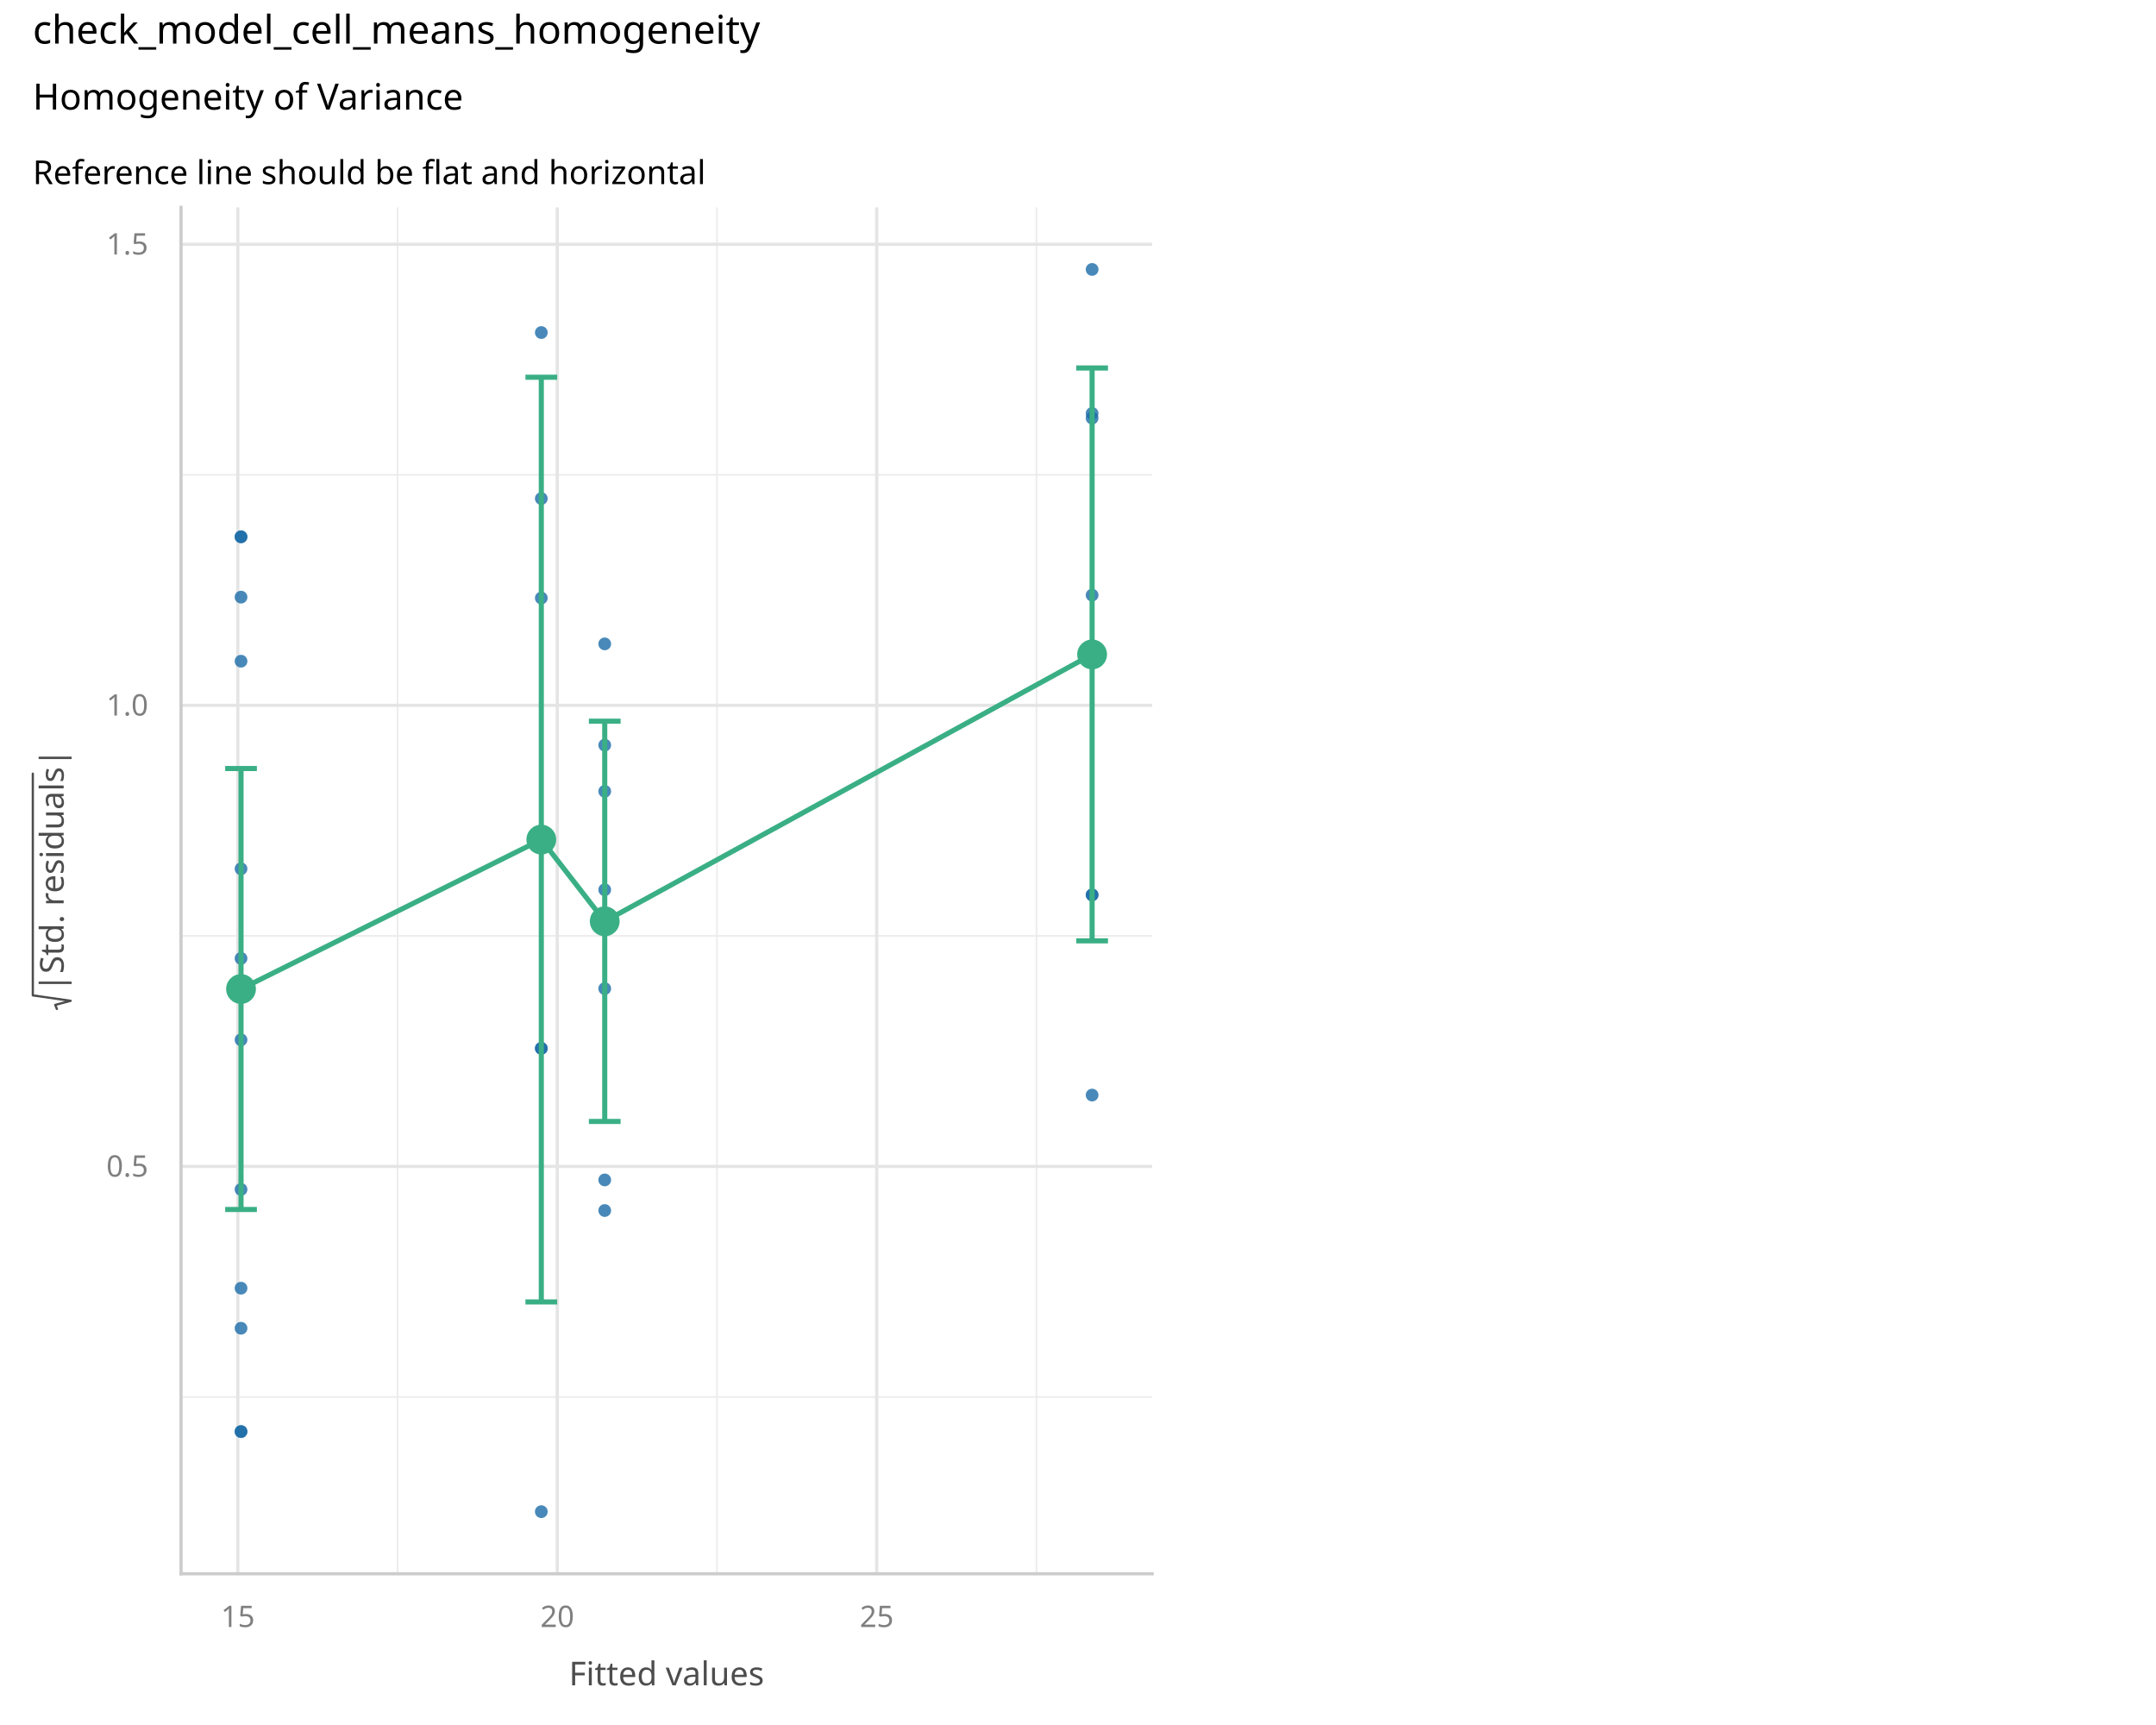
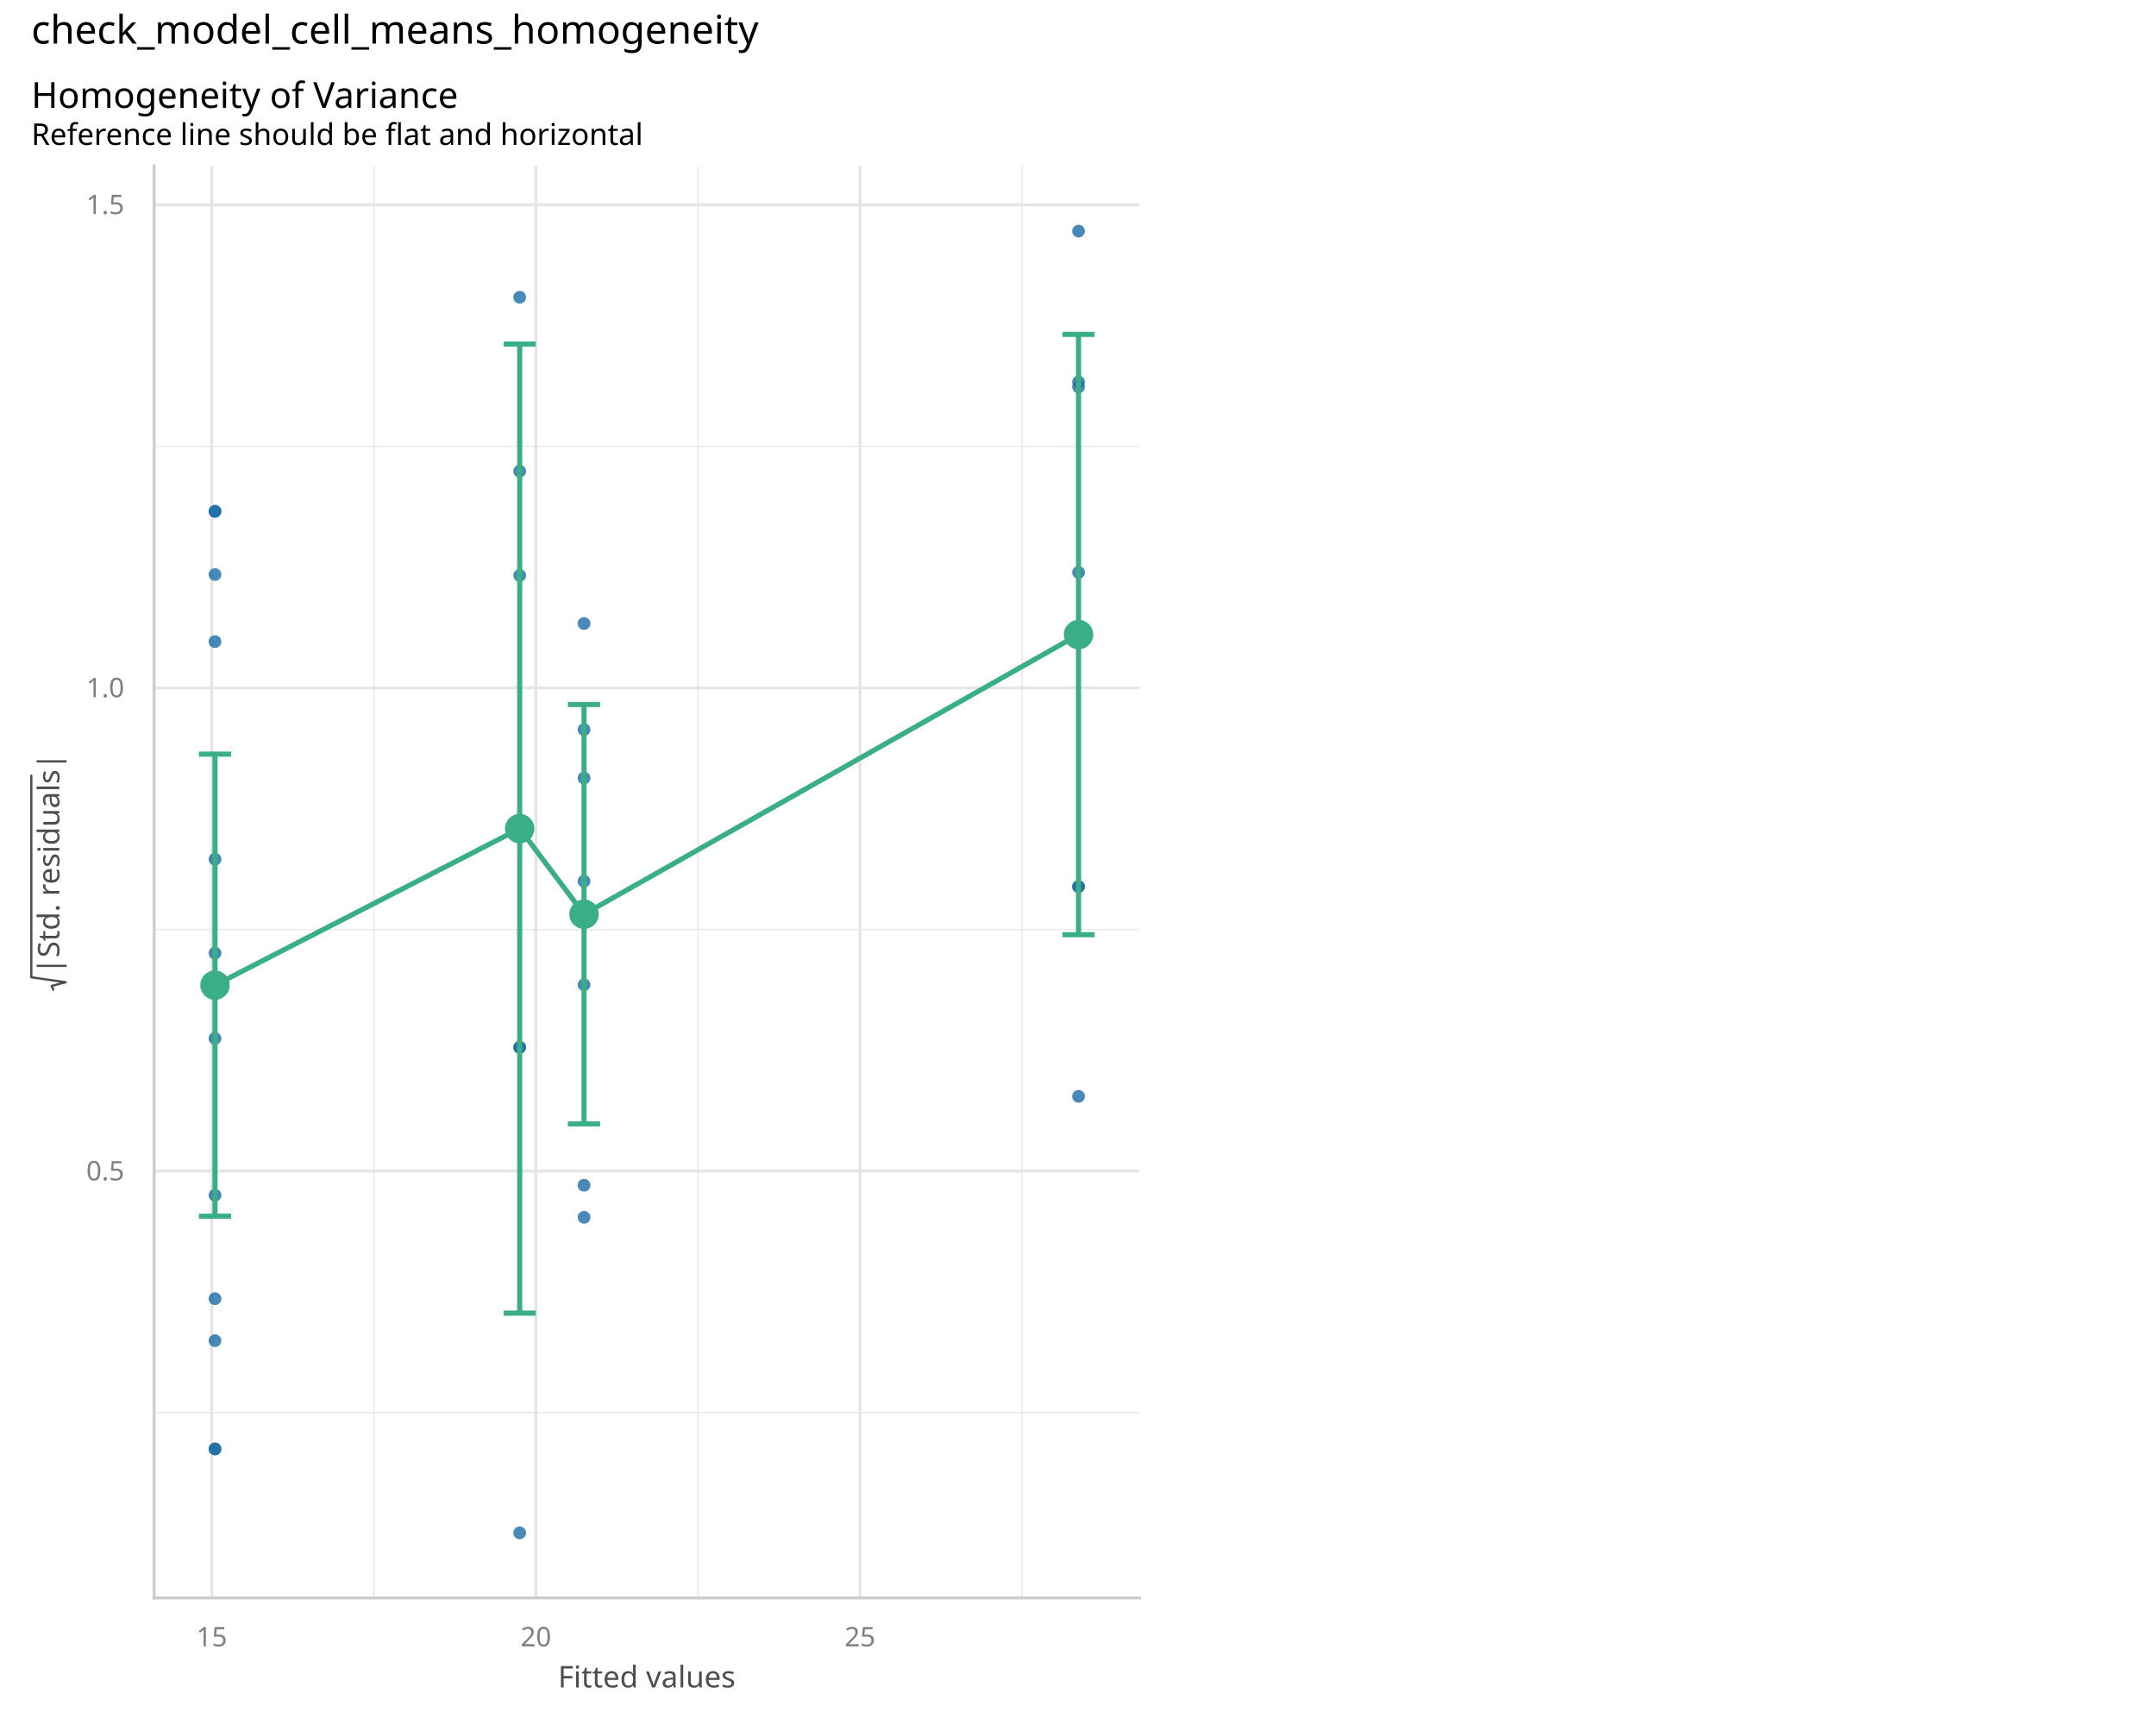
<svg xmlns="http://www.w3.org/2000/svg" class="svglite" data-engine-version="2.0" width="720.00pt" height="576.00pt" viewBox="0 0 720.00 576.00">
  <defs>
    <style type="text/css">
    .svglite line, .svglite polyline, .svglite polygon, .svglite path, .svglite rect, .svglite circle {
      fill: none;
      stroke: #000000;
      stroke-linecap: round;
      stroke-linejoin: round;
      stroke-miterlimit: 10.00;
    }
  </style>
  </defs>
  <rect width="100%" height="100%" style="stroke: none; fill: #FFFFFF;" />
  <defs>
    <clipPath id="cpMC4wMHw3MjAuMDB8MC4wMHw1NzYuMDA=">
      <rect x="0.00" y="0.00" width="720.00" height="576.00" />
    </clipPath>
  </defs>
  <g clip-path="url(#cpMC4wMHw3MjAuMDB8MC4wMHw1NzYuMDA=)">
-     <rect x="0.00" y="0.00" width="720.00" height="576.00" style="stroke-width: 1.07; stroke: #FFFFFF; fill: #FFFFFF;" />
+     <rect x="0" y="0.00" width="720.00" height="576.00" style="stroke-width: 1.07; stroke: #FFFFFF; fill: #FFFFFF;" />
  </g>
  <defs>
-     <clipPath id="cpNjAuNDZ8NzE0LjUyfDY5LjIzfDUyNS41MA==">
-       <rect x="60.46" y="69.23" width="654.06" height="456.27" />
+     <clipPath id="cpNTEuNDd8NzE0LjUyfDU1LjQ0fDUzMy41OA==">
+       <rect x="51.47" y="55.44" width="663.05" height="478.13" />
    </clipPath>
  </defs>
-   <g clip-path="url(#cpNjAuNDZ8NzE0LjUyfDY5LjIzfDUyNS41MA==)">
+   <g clip-path="url(#cpNTEuNDd8NzE0LjUyfDU1LjQ0fDUzMy41OA==)">
</g>
  <g clip-path="url(#cpMC4wMHw3MjAuMDB8MC4wMHw1NzYuMDA=)">
</g>
  <defs>
-     <clipPath id="cpNS40OHwzOTAuMjN8MjIuNzh8NTcwLjUy">
-       <rect x="5.48" y="22.78" width="384.75" height="547.74" />
+     <clipPath id="cpNS40OHwzODUuNDl8MjIuNzh8NTcwLjUy">
+       <rect x="5.48" y="22.78" width="380.01" height="547.74" />
    </clipPath>
  </defs>
-   <g clip-path="url(#cpNS40OHwzOTAuMjN8MjIuNzh8NTcwLjUy)">
-     <rect x="5.48" y="22.78" width="384.75" height="547.74" style="stroke-width: 1.07; stroke: #FFFFFF; fill: #FFFFFF;" />
+   <g clip-path="url(#cpNS40OHwzODUuNDl8MjIuNzh8NTcwLjUy)">
+     <rect x="5.48" y="22.78" width="380.01" height="547.74" style="stroke-width: 0.97; stroke: #FFFFFF; fill: #FFFFFF;" />
  </g>
  <g clip-path="url(#cpMC4wMHw3MjAuMDB8MC4wMHw1NzYuMDA=)">
</g>
  <defs>
-     <clipPath id="cpNjAuNDZ8Mzg0Ljc1fDY5LjIzfDUyNS41MA==">
-       <rect x="60.46" y="69.23" width="324.29" height="456.27" />
+     <clipPath id="cpNTEuNDd8MzgwLjUxfDU1LjQ0fDUzMy41OA==">
+       <rect x="51.47" y="55.44" width="329.03" height="478.13" />
    </clipPath>
  </defs>
-   <g clip-path="url(#cpNjAuNDZ8Mzg0Ljc1fDY5LjIzfDUyNS41MA==)">
-     <rect x="60.46" y="69.23" width="324.29" height="456.27" style="stroke-width: 1.07; stroke: none; fill: #FFFFFF;" />
-     <polyline points="60.46,466.46 384.75,466.46 " style="stroke-width: 0.53; stroke: #EBEBEB; stroke-linecap: butt;" />
-     <polyline points="60.46,312.50 384.75,312.50 " style="stroke-width: 0.53; stroke: #EBEBEB; stroke-linecap: butt;" />
-     <polyline points="60.46,158.55 384.75,158.55 " style="stroke-width: 0.53; stroke: #EBEBEB; stroke-linecap: butt;" />
-     <polyline points="132.76,525.50 132.76,69.23 " style="stroke-width: 0.53; stroke: #EBEBEB; stroke-linecap: butt;" />
-     <polyline points="239.44,525.50 239.44,69.23 " style="stroke-width: 0.53; stroke: #EBEBEB; stroke-linecap: butt;" />
-     <polyline points="346.12,525.50 346.12,69.23 " style="stroke-width: 0.53; stroke: #EBEBEB; stroke-linecap: butt;" />
-     <polyline points="60.46,389.48 384.75,389.48 " style="stroke-width: 1.07; stroke: #E5E5E5; stroke-linecap: butt;" />
-     <polyline points="60.46,235.53 384.75,235.53 " style="stroke-width: 1.07; stroke: #E5E5E5; stroke-linecap: butt;" />
-     <polyline points="60.46,81.58 384.75,81.58 " style="stroke-width: 1.07; stroke: #E5E5E5; stroke-linecap: butt;" />
-     <polyline points="79.43,525.50 79.43,69.23 " style="stroke-width: 1.07; stroke: #E5E5E5; stroke-linecap: butt;" />
-     <polyline points="186.10,525.50 186.10,69.23 " style="stroke-width: 1.07; stroke: #E5E5E5; stroke-linecap: butt;" />
-     <polyline points="292.78,525.50 292.78,69.23 " style="stroke-width: 1.07; stroke: #E5E5E5; stroke-linecap: butt;" />
-     <circle cx="180.77" cy="350.06" r="2.13" style="stroke-width: 0.00; stroke: none; fill: #1B6CA8; fill-opacity: 0.80;" />
-     <circle cx="180.77" cy="350.06" r="2.13" style="stroke-width: 0.00; stroke: none; fill: #1B6CA8; fill-opacity: 0.80;" />
-     <circle cx="364.71" cy="138.05" r="2.13" style="stroke-width: 0.00; stroke: none; fill: #1B6CA8; fill-opacity: 0.80;" />
-     <circle cx="201.95" cy="404.21" r="2.13" style="stroke-width: 0.00; stroke: none; fill: #1B6CA8; fill-opacity: 0.80;" />
-     <circle cx="80.49" cy="220.78" r="2.13" style="stroke-width: 0.00; stroke: none; fill: #1B6CA8; fill-opacity: 0.80;" />
-     <circle cx="201.95" cy="264.23" r="2.13" style="stroke-width: 0.00; stroke: none; fill: #1B6CA8; fill-opacity: 0.80;" />
-     <circle cx="80.49" cy="397.17" r="2.13" style="stroke-width: 0.00; stroke: none; fill: #1B6CA8; fill-opacity: 0.80;" />
-     <circle cx="201.95" cy="215.00" r="2.13" style="stroke-width: 0.00; stroke: none; fill: #1B6CA8; fill-opacity: 0.80;" />
-     <circle cx="201.95" cy="297.10" r="2.13" style="stroke-width: 0.00; stroke: none; fill: #1B6CA8; fill-opacity: 0.80;" />
-     <circle cx="201.95" cy="330.11" r="2.13" style="stroke-width: 0.00; stroke: none; fill: #1B6CA8; fill-opacity: 0.80;" />
-     <circle cx="201.95" cy="248.81" r="2.13" style="stroke-width: 0.00; stroke: none; fill: #1B6CA8; fill-opacity: 0.80;" />
-     <circle cx="80.49" cy="347.21" r="2.13" style="stroke-width: 0.00; stroke: none; fill: #1B6CA8; fill-opacity: 0.80;" />
-     <circle cx="80.49" cy="290.10" r="2.13" style="stroke-width: 0.00; stroke: none; fill: #1B6CA8; fill-opacity: 0.80;" />
-     <circle cx="80.49" cy="478.02" r="2.13" style="stroke-width: 0.00; stroke: none; fill: #1B6CA8; fill-opacity: 0.80;" />
-     <circle cx="80.49" cy="179.25" r="2.13" style="stroke-width: 0.00; stroke: none; fill: #1B6CA8; fill-opacity: 0.80;" />
-     <circle cx="80.49" cy="179.25" r="2.13" style="stroke-width: 0.00; stroke: none; fill: #1B6CA8; fill-opacity: 0.80;" />
-     <circle cx="80.49" cy="443.52" r="2.13" style="stroke-width: 0.00; stroke: none; fill: #1B6CA8; fill-opacity: 0.80;" />
-     <circle cx="364.71" cy="198.72" r="2.13" style="stroke-width: 0.00; stroke: none; fill: #1B6CA8; fill-opacity: 0.80;" />
-     <circle cx="364.71" cy="298.82" r="2.13" style="stroke-width: 0.00; stroke: none; fill: #1B6CA8; fill-opacity: 0.80;" />
-     <circle cx="364.71" cy="139.61" r="2.13" style="stroke-width: 0.00; stroke: none; fill: #1B6CA8; fill-opacity: 0.80;" />
-     <circle cx="201.95" cy="393.99" r="2.13" style="stroke-width: 0.00; stroke: none; fill: #1B6CA8; fill-opacity: 0.80;" />
-     <circle cx="80.49" cy="430.14" r="2.13" style="stroke-width: 0.00; stroke: none; fill: #1B6CA8; fill-opacity: 0.80;" />
-     <circle cx="80.49" cy="478.02" r="2.13" style="stroke-width: 0.00; stroke: none; fill: #1B6CA8; fill-opacity: 0.80;" />
-     <circle cx="80.49" cy="320.02" r="2.13" style="stroke-width: 0.00; stroke: none; fill: #1B6CA8; fill-opacity: 0.80;" />
-     <circle cx="80.49" cy="199.39" r="2.13" style="stroke-width: 0.00; stroke: none; fill: #1B6CA8; fill-opacity: 0.80;" />
-     <circle cx="364.71" cy="365.66" r="2.13" style="stroke-width: 0.00; stroke: none; fill: #1B6CA8; fill-opacity: 0.80;" />
-     <circle cx="180.77" cy="111.04" r="2.13" style="stroke-width: 0.00; stroke: none; fill: #1B6CA8; fill-opacity: 0.80;" />
-     <circle cx="364.71" cy="298.82" r="2.13" style="stroke-width: 0.00; stroke: none; fill: #1B6CA8; fill-opacity: 0.80;" />
-     <circle cx="180.77" cy="199.69" r="2.13" style="stroke-width: 0.00; stroke: none; fill: #1B6CA8; fill-opacity: 0.80;" />
-     <circle cx="180.77" cy="504.76" r="2.13" style="stroke-width: 0.00; stroke: none; fill: #1B6CA8; fill-opacity: 0.80;" />
-     <circle cx="180.77" cy="166.48" r="2.13" style="stroke-width: 0.00; stroke: none; fill: #1B6CA8; fill-opacity: 0.80;" />
-     <circle cx="364.71" cy="89.97" r="2.13" style="stroke-width: 0.00; stroke: none; fill: #1B6CA8; fill-opacity: 0.80;" />
-     <polyline points="75.20,256.62 85.79,256.62 " style="stroke-width: 1.71; stroke: #3AAF85; stroke-linecap: butt;" />
-     <polyline points="80.49,256.62 80.49,403.86 " style="stroke-width: 1.71; stroke: #3AAF85; stroke-linecap: butt;" />
-     <polyline points="75.20,403.86 85.79,403.86 " style="stroke-width: 1.71; stroke: #3AAF85; stroke-linecap: butt;" />
-     <polyline points="175.47,125.96 186.07,125.96 " style="stroke-width: 1.71; stroke: #3AAF85; stroke-linecap: butt;" />
-     <polyline points="180.77,125.96 180.77,434.74 " style="stroke-width: 1.71; stroke: #3AAF85; stroke-linecap: butt;" />
-     <polyline points="175.47,434.74 186.07,434.74 " style="stroke-width: 1.71; stroke: #3AAF85; stroke-linecap: butt;" />
-     <polyline points="196.66,240.81 207.25,240.81 " style="stroke-width: 1.71; stroke: #3AAF85; stroke-linecap: butt;" />
-     <polyline points="201.95,240.81 201.95,374.46 " style="stroke-width: 1.71; stroke: #3AAF85; stroke-linecap: butt;" />
-     <polyline points="196.66,374.46 207.25,374.46 " style="stroke-width: 1.71; stroke: #3AAF85; stroke-linecap: butt;" />
-     <polyline points="359.42,122.88 370.01,122.88 " style="stroke-width: 1.71; stroke: #3AAF85; stroke-linecap: butt;" />
-     <polyline points="364.71,122.88 364.71,314.16 " style="stroke-width: 1.71; stroke: #3AAF85; stroke-linecap: butt;" />
-     <polyline points="359.42,314.16 370.01,314.16 " style="stroke-width: 1.71; stroke: #3AAF85; stroke-linecap: butt;" />
-     <polyline points="80.49,330.24 180.77,280.35 201.95,307.64 364.71,218.52 " style="stroke-width: 1.71; stroke: #3AAF85; stroke-linecap: butt;" />
-     <circle cx="80.49" cy="330.24" r="4.62" style="stroke-width: 0.71; stroke: #3AAF85; fill: #3AAF85;" />
-     <circle cx="180.77" cy="280.35" r="4.62" style="stroke-width: 0.71; stroke: #3AAF85; fill: #3AAF85;" />
-     <circle cx="201.95" cy="307.64" r="4.62" style="stroke-width: 0.71; stroke: #3AAF85; fill: #3AAF85;" />
-     <circle cx="364.71" cy="218.52" r="4.62" style="stroke-width: 0.71; stroke: #3AAF85; fill: #3AAF85;" />
+   <g clip-path="url(#cpNTEuNDd8MzgwLjUxfDU1LjQ0fDUzMy41OA==)">
+     <rect x="51.47" y="55.44" width="329.03" height="478.13" style="stroke-width: 0.97; stroke: none; fill: #FFFFFF;" />
+     <polyline points="51.47,471.70 380.51,471.70 " style="stroke-width: 0.48; stroke: #EBEBEB; stroke-linecap: butt;" />
+     <polyline points="51.47,310.37 380.51,310.37 " style="stroke-width: 0.48; stroke: #EBEBEB; stroke-linecap: butt;" />
+     <polyline points="51.47,149.05 380.51,149.05 " style="stroke-width: 0.48; stroke: #EBEBEB; stroke-linecap: butt;" />
+     <polyline points="124.84,533.58 124.84,55.44 " style="stroke-width: 0.48; stroke: #EBEBEB; stroke-linecap: butt;" />
+     <polyline points="233.08,533.58 233.08,55.44 " style="stroke-width: 0.48; stroke: #EBEBEB; stroke-linecap: butt;" />
+     <polyline points="341.31,533.58 341.31,55.44 " style="stroke-width: 0.48; stroke: #EBEBEB; stroke-linecap: butt;" />
+     <polyline points="51.47,391.04 380.51,391.04 " style="stroke-width: 0.97; stroke: #E5E5E5; stroke-linecap: butt;" />
+     <polyline points="51.47,229.71 380.51,229.71 " style="stroke-width: 0.97; stroke: #E5E5E5; stroke-linecap: butt;" />
+     <polyline points="51.47,68.38 380.51,68.38 " style="stroke-width: 0.97; stroke: #E5E5E5; stroke-linecap: butt;" />
+     <polyline points="70.72,533.58 70.72,55.44 " style="stroke-width: 0.97; stroke: #E5E5E5; stroke-linecap: butt;" />
+     <polyline points="178.96,533.58 178.96,55.44 " style="stroke-width: 0.97; stroke: #E5E5E5; stroke-linecap: butt;" />
+     <polyline points="287.19,533.58 287.19,55.44 " style="stroke-width: 0.97; stroke: #E5E5E5; stroke-linecap: butt;" />
+     <circle cx="173.55" cy="349.73" r="2.13" style="stroke-width: 0.00; stroke: none; fill: #1B6CA8; fill-opacity: 0.80;" />
+     <circle cx="173.55" cy="349.73" r="2.13" style="stroke-width: 0.00; stroke: none; fill: #1B6CA8; fill-opacity: 0.80;" />
+     <circle cx="360.18" cy="127.56" r="2.13" style="stroke-width: 0.00; stroke: none; fill: #1B6CA8; fill-opacity: 0.80;" />
+     <circle cx="195.04" cy="406.47" r="2.13" style="stroke-width: 0.00; stroke: none; fill: #1B6CA8; fill-opacity: 0.80;" />
+     <circle cx="71.80" cy="214.25" r="2.13" style="stroke-width: 0.00; stroke: none; fill: #1B6CA8; fill-opacity: 0.80;" />
+     <circle cx="195.04" cy="259.79" r="2.13" style="stroke-width: 0.00; stroke: none; fill: #1B6CA8; fill-opacity: 0.80;" />
+     <circle cx="71.80" cy="399.10" r="2.13" style="stroke-width: 0.00; stroke: none; fill: #1B6CA8; fill-opacity: 0.80;" />
+     <circle cx="195.04" cy="208.19" r="2.13" style="stroke-width: 0.00; stroke: none; fill: #1B6CA8; fill-opacity: 0.80;" />
+     <circle cx="195.04" cy="294.24" r="2.13" style="stroke-width: 0.00; stroke: none; fill: #1B6CA8; fill-opacity: 0.80;" />
+     <circle cx="195.04" cy="328.82" r="2.13" style="stroke-width: 0.00; stroke: none; fill: #1B6CA8; fill-opacity: 0.80;" />
+     <circle cx="195.04" cy="243.63" r="2.13" style="stroke-width: 0.00; stroke: none; fill: #1B6CA8; fill-opacity: 0.80;" />
+     <circle cx="71.80" cy="346.74" r="2.13" style="stroke-width: 0.00; stroke: none; fill: #1B6CA8; fill-opacity: 0.80;" />
+     <circle cx="71.80" cy="286.90" r="2.13" style="stroke-width: 0.00; stroke: none; fill: #1B6CA8; fill-opacity: 0.80;" />
+     <circle cx="71.80" cy="483.83" r="2.13" style="stroke-width: 0.00; stroke: none; fill: #1B6CA8; fill-opacity: 0.80;" />
+     <circle cx="71.80" cy="170.74" r="2.13" style="stroke-width: 0.00; stroke: none; fill: #1B6CA8; fill-opacity: 0.80;" />
+     <circle cx="71.80" cy="170.74" r="2.13" style="stroke-width: 0.00; stroke: none; fill: #1B6CA8; fill-opacity: 0.80;" />
+     <circle cx="71.80" cy="447.67" r="2.13" style="stroke-width: 0.00; stroke: none; fill: #1B6CA8; fill-opacity: 0.80;" />
+     <circle cx="360.18" cy="191.14" r="2.13" style="stroke-width: 0.00; stroke: none; fill: #1B6CA8; fill-opacity: 0.80;" />
+     <circle cx="360.18" cy="296.04" r="2.13" style="stroke-width: 0.00; stroke: none; fill: #1B6CA8; fill-opacity: 0.80;" />
+     <circle cx="360.18" cy="129.20" r="2.13" style="stroke-width: 0.00; stroke: none; fill: #1B6CA8; fill-opacity: 0.80;" />
+     <circle cx="195.04" cy="395.77" r="2.13" style="stroke-width: 0.00; stroke: none; fill: #1B6CA8; fill-opacity: 0.80;" />
+     <circle cx="71.80" cy="433.65" r="2.13" style="stroke-width: 0.00; stroke: none; fill: #1B6CA8; fill-opacity: 0.80;" />
+     <circle cx="71.80" cy="483.83" r="2.13" style="stroke-width: 0.00; stroke: none; fill: #1B6CA8; fill-opacity: 0.80;" />
+     <circle cx="71.80" cy="318.25" r="2.13" style="stroke-width: 0.00; stroke: none; fill: #1B6CA8; fill-opacity: 0.80;" />
+     <circle cx="71.80" cy="191.84" r="2.13" style="stroke-width: 0.00; stroke: none; fill: #1B6CA8; fill-opacity: 0.80;" />
+     <circle cx="360.18" cy="366.08" r="2.13" style="stroke-width: 0.00; stroke: none; fill: #1B6CA8; fill-opacity: 0.80;" />
+     <circle cx="173.55" cy="99.25" r="2.13" style="stroke-width: 0.00; stroke: none; fill: #1B6CA8; fill-opacity: 0.80;" />
+     <circle cx="360.18" cy="296.04" r="2.13" style="stroke-width: 0.00; stroke: none; fill: #1B6CA8; fill-opacity: 0.80;" />
+     <circle cx="173.55" cy="192.15" r="2.13" style="stroke-width: 0.00; stroke: none; fill: #1B6CA8; fill-opacity: 0.80;" />
+     <circle cx="173.55" cy="511.84" r="2.13" style="stroke-width: 0.00; stroke: none; fill: #1B6CA8; fill-opacity: 0.80;" />
+     <circle cx="173.55" cy="157.35" r="2.13" style="stroke-width: 0.00; stroke: none; fill: #1B6CA8; fill-opacity: 0.80;" />
+     <circle cx="360.18" cy="77.18" r="2.13" style="stroke-width: 0.00; stroke: none; fill: #1B6CA8; fill-opacity: 0.80;" />
+     <polyline points="66.43,251.81 77.18,251.81 " style="stroke-width: 1.71; stroke: #3AAF85; stroke-linecap: butt;" />
+     <polyline points="71.80,251.81 71.80,406.11 " style="stroke-width: 1.71; stroke: #3AAF85; stroke-linecap: butt;" />
+     <polyline points="66.43,406.11 77.18,406.11 " style="stroke-width: 1.71; stroke: #3AAF85; stroke-linecap: butt;" />
+     <polyline points="168.17,114.89 178.92,114.89 " style="stroke-width: 1.71; stroke: #3AAF85; stroke-linecap: butt;" />
+     <polyline points="173.55,114.89 173.55,438.47 " style="stroke-width: 1.71; stroke: #3AAF85; stroke-linecap: butt;" />
+     <polyline points="168.17,438.47 178.92,438.47 " style="stroke-width: 1.71; stroke: #3AAF85; stroke-linecap: butt;" />
+     <polyline points="189.66,235.24 200.41,235.24 " style="stroke-width: 1.71; stroke: #3AAF85; stroke-linecap: butt;" />
+     <polyline points="195.04,235.24 195.04,375.30 " style="stroke-width: 1.71; stroke: #3AAF85; stroke-linecap: butt;" />
+     <polyline points="189.66,375.30 200.41,375.30 " style="stroke-width: 1.71; stroke: #3AAF85; stroke-linecap: butt;" />
+     <polyline points="354.80,111.66 365.55,111.66 " style="stroke-width: 1.71; stroke: #3AAF85; stroke-linecap: butt;" />
+     <polyline points="360.18,111.66 360.18,312.11 " style="stroke-width: 1.71; stroke: #3AAF85; stroke-linecap: butt;" />
+     <polyline points="354.80,312.11 365.55,312.11 " style="stroke-width: 1.71; stroke: #3AAF85; stroke-linecap: butt;" />
+     <polyline points="71.80,328.96 173.55,276.68 195.04,305.27 360.18,211.89 " style="stroke-width: 1.71; stroke: #3AAF85; stroke-linecap: butt;" />
+     <circle cx="71.80" cy="328.96" r="4.59" style="stroke-width: 0.64; stroke: #3AAF85; fill: #3AAF85;" />
+     <circle cx="173.55" cy="276.68" r="4.59" style="stroke-width: 0.64; stroke: #3AAF85; fill: #3AAF85;" />
+     <circle cx="195.04" cy="305.27" r="4.59" style="stroke-width: 0.64; stroke: #3AAF85; fill: #3AAF85;" />
+     <circle cx="360.18" cy="211.89" r="4.59" style="stroke-width: 0.64; stroke: #3AAF85; fill: #3AAF85;" />
  </g>
  <g clip-path="url(#cpMC4wMHw3MjAuMDB8MC4wMHw1NzYuMDA=)">
-     <polyline points="60.46,525.50 60.46,69.23 " style="stroke-width: 1.07; stroke: #CCCCCC; stroke-linecap: square;" />
-     <text x="49.50" y="392.89" text-anchor="end" style="font-size: 9.90px; fill: #7F7F7F; font-family: sans;" textLength="13.76px" lengthAdjust="spacingAndGlyphs">0.5</text>
-     <text x="49.50" y="238.93" text-anchor="end" style="font-size: 9.90px; fill: #7F7F7F; font-family: sans;" textLength="13.76px" lengthAdjust="spacingAndGlyphs">1.0</text>
-     <text x="49.50" y="84.98" text-anchor="end" style="font-size: 9.90px; fill: #7F7F7F; font-family: sans;" textLength="13.76px" lengthAdjust="spacingAndGlyphs">1.5</text>
-     <polyline points="60.46,525.50 384.75,525.50 " style="stroke-width: 1.07; stroke: #CCCCCC; stroke-linecap: square;" />
-     <text x="79.43" y="543.27" text-anchor="middle" style="font-size: 9.90px; fill: #7F7F7F; font-family: sans;" textLength="11.01px" lengthAdjust="spacingAndGlyphs">15</text>
-     <text x="186.10" y="543.27" text-anchor="middle" style="font-size: 9.90px; fill: #7F7F7F; font-family: sans;" textLength="11.01px" lengthAdjust="spacingAndGlyphs">20</text>
-     <text x="292.78" y="543.27" text-anchor="middle" style="font-size: 9.90px; fill: #7F7F7F; font-family: sans;" textLength="11.01px" lengthAdjust="spacingAndGlyphs">25</text>
-     <text x="222.60" y="562.76" text-anchor="middle" style="font-size: 11.00px; fill: #4D4D4D; font-family: sans;" textLength="62.37px" lengthAdjust="spacingAndGlyphs">Fitted values</text>
-     <polyline points="19.00,336.91 18.44,335.55 23.59,334.18 10.96,332.37 10.96,258.33 " style="stroke-width: 0.75; stroke: #4D4D4D;" />
-     <text transform="translate(21.26,331.20) rotate(-90)" style="font-size: 11.00px; fill: #4D4D4D; font-family: sans;" textLength="72.37px" lengthAdjust="spacingAndGlyphs">|Std. residuals|</text>
-     <text x="10.96" y="61.47" style="font-size: 11.00px; font-family: sans;" textLength="211.60px" lengthAdjust="spacingAndGlyphs">Reference line should be flat and horizontal</text>
-     <text x="10.96" y="36.59" style="font-size: 12.10px; font-family: sans;" textLength="135.89px" lengthAdjust="spacingAndGlyphs">Homogeneity of Variance</text>
-     <text x="10.96" y="14.56" style="font-size: 13.20px; font-family: sans;" textLength="234.86px" lengthAdjust="spacingAndGlyphs">check_model_cell_means_homogeneity</text>
+     <polyline points="51.47,533.58 51.47,55.44 " style="stroke-width: 0.97; stroke: #CCCCCC; stroke-linecap: square;" />
+     <text x="41.51" y="394.14" text-anchor="end" style="font-size: 9.00px; fill: #7F7F7F; font-family: sans;" textLength="12.51px" lengthAdjust="spacingAndGlyphs">0.5</text>
+     <text x="41.51" y="232.81" text-anchor="end" style="font-size: 9.00px; fill: #7F7F7F; font-family: sans;" textLength="12.51px" lengthAdjust="spacingAndGlyphs">1.0</text>
+     <text x="41.51" y="71.48" text-anchor="end" style="font-size: 9.00px; fill: #7F7F7F; font-family: sans;" textLength="12.51px" lengthAdjust="spacingAndGlyphs">1.5</text>
+     <polyline points="51.47,533.58 380.51,533.58 " style="stroke-width: 0.97; stroke: #CCCCCC; stroke-linecap: square;" />
+     <text x="70.72" y="549.73" text-anchor="middle" style="font-size: 9.00px; fill: #7F7F7F; font-family: sans;" textLength="10.01px" lengthAdjust="spacingAndGlyphs">15</text>
+     <text x="178.96" y="549.73" text-anchor="middle" style="font-size: 9.00px; fill: #7F7F7F; font-family: sans;" textLength="10.01px" lengthAdjust="spacingAndGlyphs">20</text>
+     <text x="287.19" y="549.73" text-anchor="middle" style="font-size: 9.00px; fill: #7F7F7F; font-family: sans;" textLength="10.01px" lengthAdjust="spacingAndGlyphs">25</text>
+     <text x="215.99" y="563.46" text-anchor="middle" style="font-size: 10.00px; fill: #4D4D4D; font-family: sans;" textLength="56.70px" lengthAdjust="spacingAndGlyphs">Fitted values</text>
+     <polyline points="17.77,330.46 17.26,329.22 21.94,327.98 10.46,326.33 10.46,259.02 " style="stroke-width: 0.75; stroke: #4D4D4D;" />
+     <text transform="translate(19.82,325.27) rotate(-90)" style="font-size: 10.00px; fill: #4D4D4D; font-family: sans;" textLength="65.79px" lengthAdjust="spacingAndGlyphs">|Std. residuals|</text>
+     <text x="10.46" y="48.39" style="font-size: 10.00px; font-family: sans;" textLength="192.36px" lengthAdjust="spacingAndGlyphs">Reference line should be flat and horizontal</text>
+     <text x="10.46" y="36.02" style="font-size: 12.00px; font-family: sans;" textLength="134.76px" lengthAdjust="spacingAndGlyphs">Homogeneity of Variance</text>
+     <text x="10.46" y="14.56" style="font-size: 13.20px; font-family: sans;" textLength="234.86px" lengthAdjust="spacingAndGlyphs">check_model_cell_means_homogeneity</text>
  </g>
</svg>
